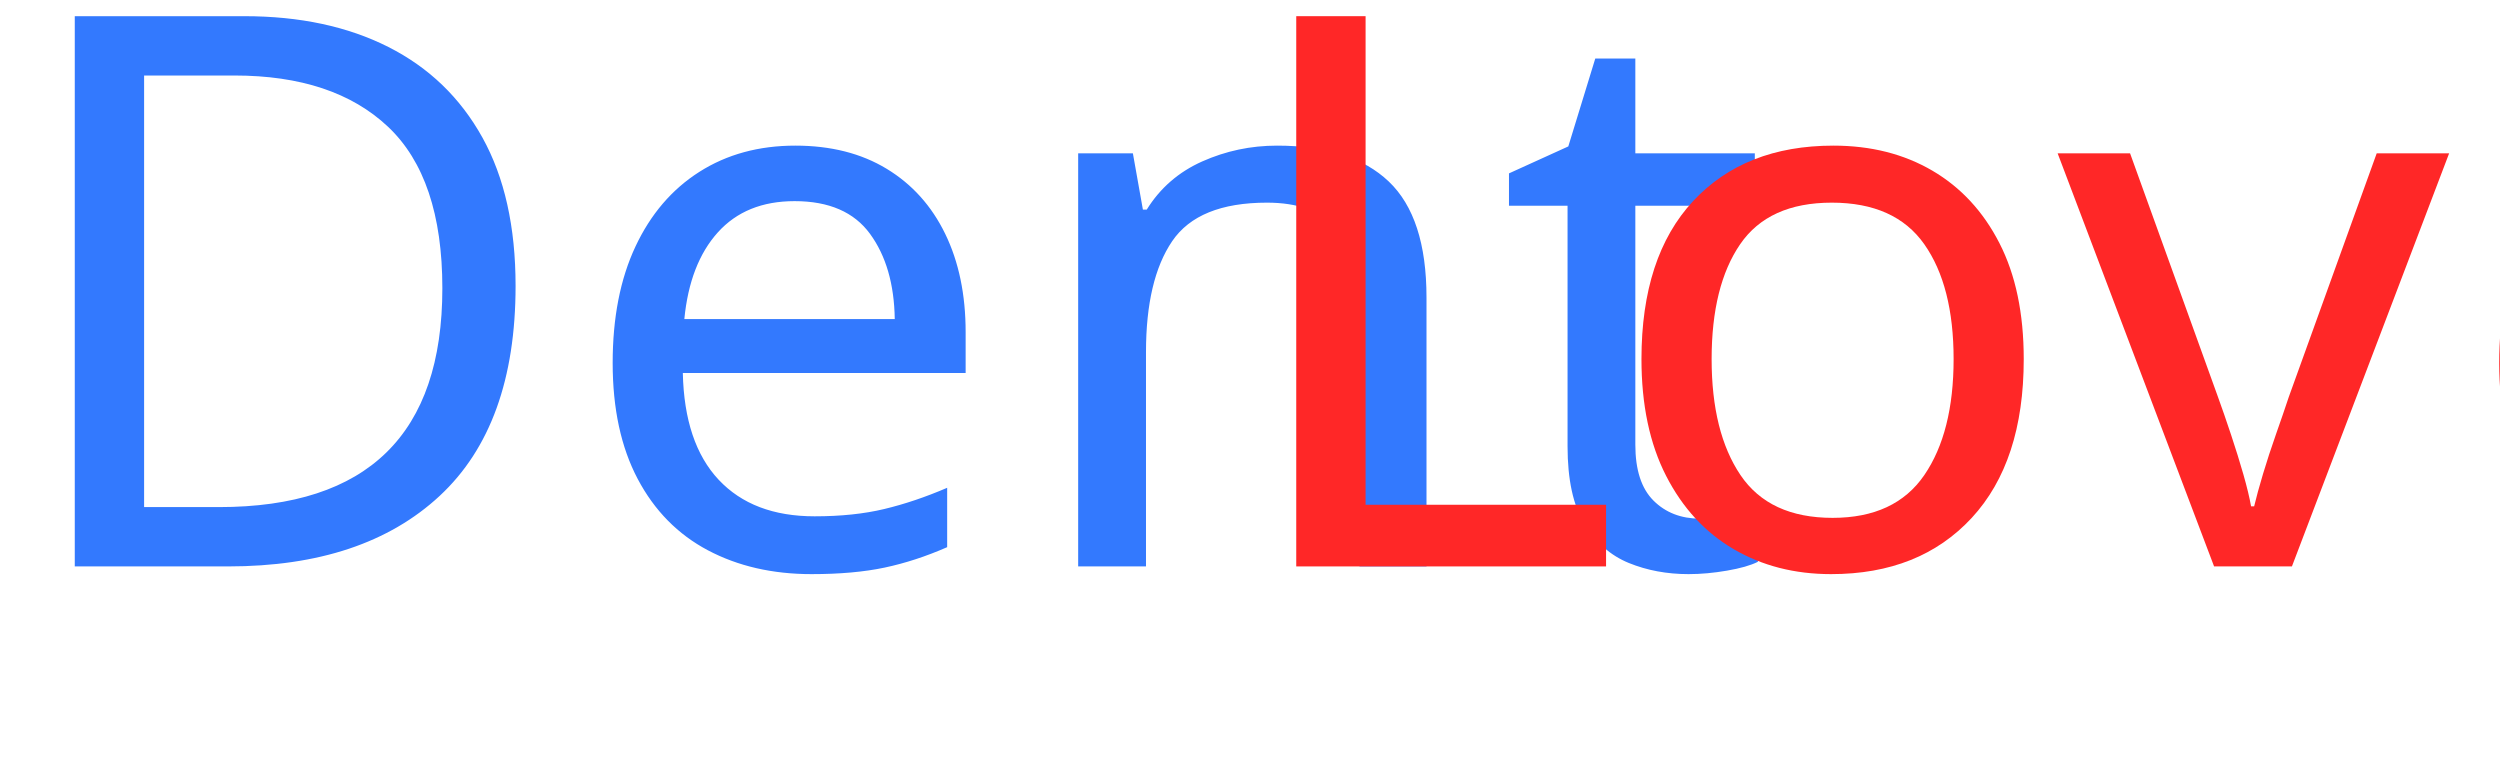
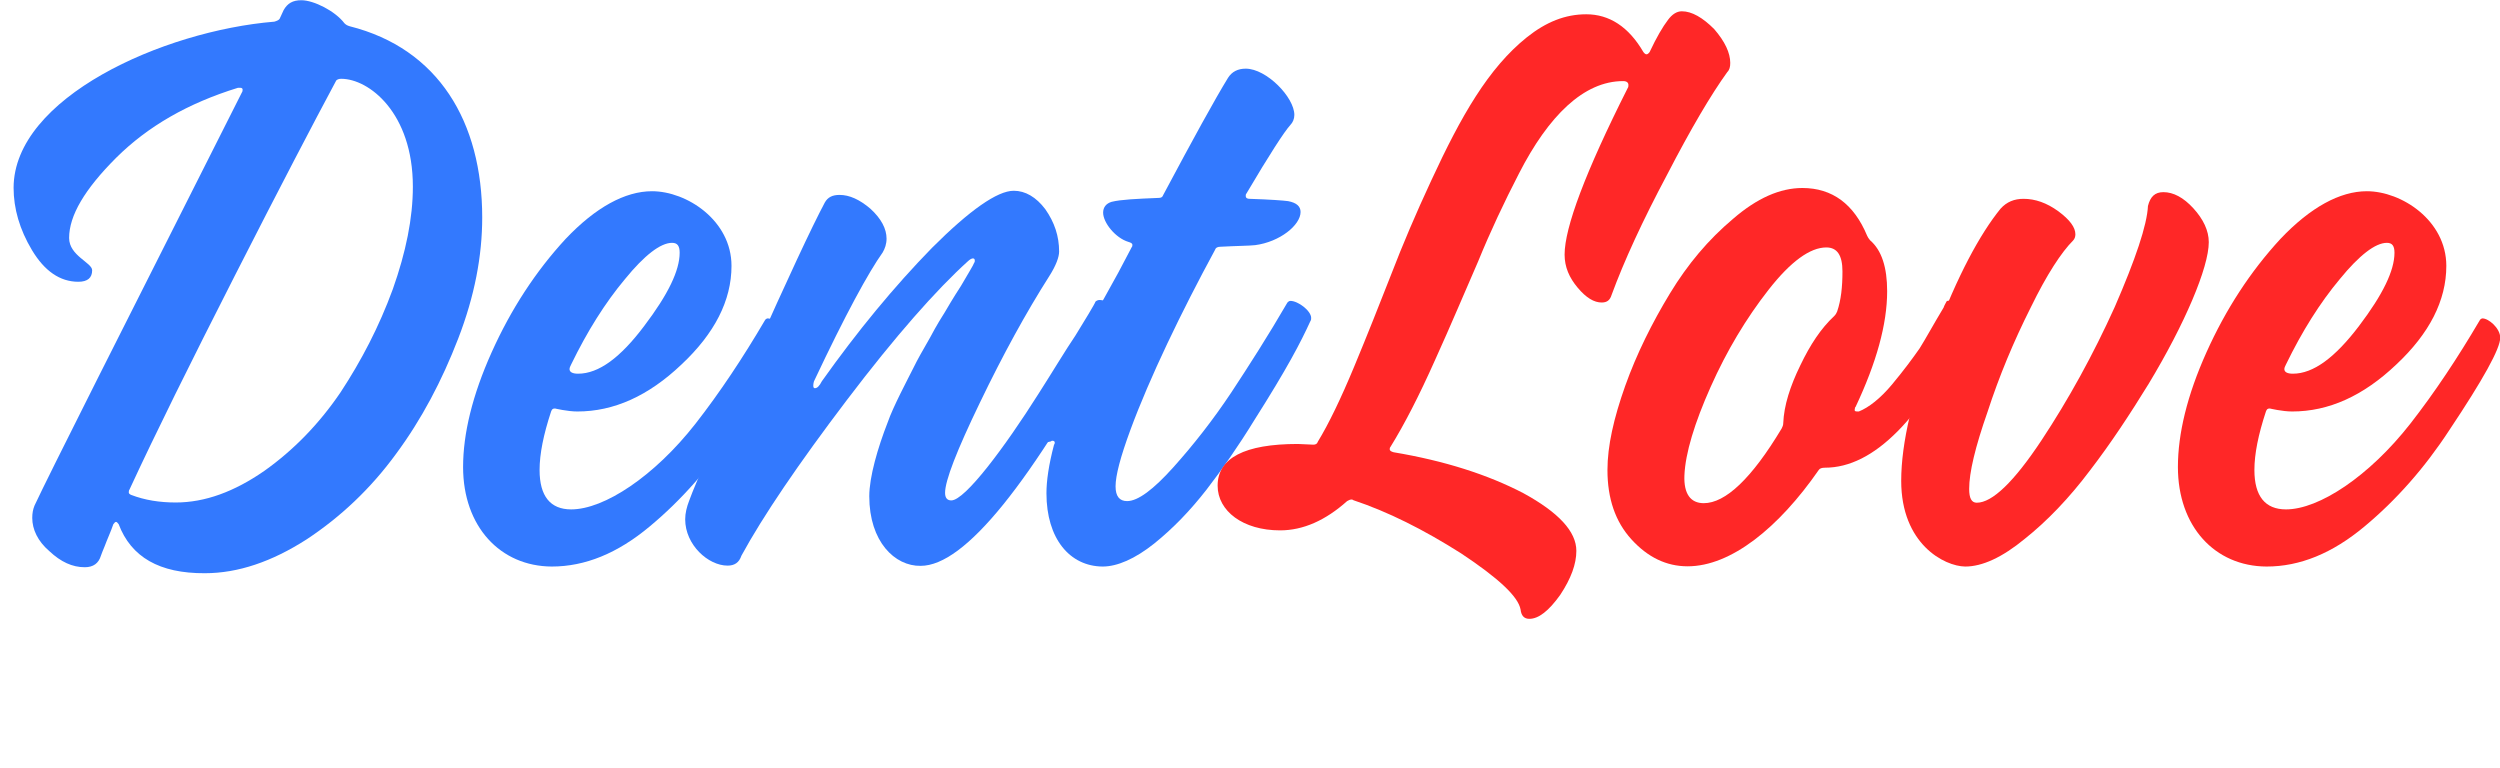
- <svg xmlns="http://www.w3.org/2000/svg" id="DN" viewBox="0 0 1085.1 333.15">
-   <defs>
-     <style>.cls-1{font-size:334.5px;fill:#3379fe;font-family:Kaleidos-Smooth;letter-spacing:0.01em;}.cls-2,.cls-3{fill:#ff2727;}.cls-2{letter-spacing:-0.02em;}</style>
-   </defs>
-   <text class="cls-1" transform="translate(0 245.85)">Dent<tspan class="cls-2" x="530.17" y="0">L</tspan>
-     <tspan class="cls-3" x="694.07" y="0">ove</tspan>
-   </text>
+ <svg xmlns="http://www.w3.org/2000/svg" version="1.1" id="DN" x="0px" y="0px" viewBox="0 0 1085.1 333.1" style="enable-background:new 0 0 1085.1 333.1;" xml:space="preserve">
+   <style type="text/css">
+ 	.st0{enable-background:new    ;}
+ 	.st1{fill:#3379FE;}
+ 	.st2{fill:#FF2727;}
+ </style>
+   <g class="st0">
+     <path class="st1" d="M51.5,227.5c-1-1.3-1.3-1.3-2.3,0c-1,3-3,7.4-3.7,9.4c-1,2.3-1.3,3.3-1.7,4.3c-1,3.3-3.3,5-7,5   c-5.4,0-10.4-2.3-15.4-7c-5-4.3-7.4-9.4-7.4-14.4c0-2,0.3-3.7,1-5.4c6.4-13.7,36.5-73.3,90-179.3c0.3-0.3,0.3-1,0.3-1.3   c0-0.3-0.3-0.7-1-0.7c-0.3,0-0.7,0-1,0c-21.7,6.7-39.1,16.7-52.9,30.4c-13.7,13.7-20.4,25.1-20.4,34.8c0,7.7,10,10.7,10,14   s-2,5-6,5c-8,0-14.7-4.7-20.1-13.7c-5.4-9-8-18.1-8-27.1C6,42.5,70.6,13.4,119.1,9.4c1-0.3,2-0.7,2.3-1.3l1.7-3.7   c1.7-3,4-4.3,7.7-4.3c5.4,0,14.7,4.7,18.7,10c0.7,0.7,1.3,1,2.3,1.3c38.5,9.7,57.5,41.5,57.5,83c0,16.7-3.3,34.1-10.4,52.5   S183,182,171.9,197c-11,15.1-24.1,27.4-38.8,37.1c-15.1,9.7-29.8,14.7-44.2,14.7C69.2,248.9,56.9,241.8,51.5,227.5z M114.7,204.4   c12.7-9,23.8-20.4,33.1-34.1c9-13.7,16.7-28.4,22.7-44.8c5.7-16.1,8.7-30.8,8.7-44.5c0-32.1-19.1-46.8-31.1-46.8c-1,0-2,0.3-2.3,1   c-9.7,18.1-24.4,46.2-43.8,84.3c-19.4,38.1-34.8,69.2-45.8,93c-0.3,0.3-0.3,1-0.3,1.3s0.3,0.7,1,1c6,2.3,12.4,3.3,19.4,3.3   C89,218.1,101.7,213.4,114.7,204.4z" />
+     <path class="st1" d="M201,202.7c0-14.4,4-31.1,12.4-49.8c8.4-18.7,19.1-35.1,32.1-49.2c13-13.7,25.8-20.7,37.5-20.7   c15.1,0,34.5,12.7,34.5,32.4c0,15.1-7.4,29.4-21.7,42.8c-14.4,13.7-29.4,20.4-45.2,20.4c-4.3,0-9.7-1.3-9.7-1.3   c-1,0-1.3,0.3-1.7,1.3c-3.3,10-5,18.4-5,25.4c0,11.4,4.7,17.1,13.7,17.1c14.4,0,36.1-14.4,53.9-37.1c10.7-13.7,20.7-28.8,30.1-44.8   c0.3-0.7,1-1,1.3-1c2.7,0,7.7,4.3,7.7,8.4c0,4.7-7.4,18.1-22.1,40.1c-10.7,16.4-23.1,30.4-36.8,41.8c-14,11.7-28.1,17.4-42.5,17.4   C217.1,245.8,201,228.5,201,202.7z M279.6,141.5c10.4-13.7,15.4-24.1,15.4-31.8c0-3-1-4.3-3.3-4.3c-5,0-12,5.4-20.4,15.7   c-8.7,10.4-16.4,22.7-23.4,37.1c-0.3,0.7-0.7,1.3-0.7,2c0,1.3,1.3,2,3.7,2C259.9,162.2,269.3,155.2,279.6,141.5z" />
+     <path class="st1" d="M377.3,215.4c0-8.4,3.7-21.1,8-32.1c2.3-6.7,8.7-18.7,11.4-24.1c1.3-2.7,3.7-7,7-12.7c3-5.7,5.4-9.4,6.4-11   c1-1.7,3.3-5.7,7-11.4c3.3-5.7,5.4-9,5.7-10c0.3-0.3,0.3-0.7,0.3-1c0-1.3-1.3-1.3-3,0.3c-13.7,12.4-31.4,32.4-52.5,60.2   c-21.1,27.8-36.5,50.5-45.8,67.6c-1,3-3,4.3-6,4.3c-8.4,0-18.4-9-18.4-20.1c0-2.7,0.7-5.4,1.7-8c3-8.4,12.4-29.1,27.8-62.9   c15.1-33.8,25.4-55.9,31.1-66.6c1.3-2.3,3.3-3.3,6.4-3.3c4.3,0,8.7,2,13.4,6c4.7,4.3,7,8.7,7,13c0,2.3-0.7,4.3-1.7,6   c-6,8.4-16.1,26.8-29.8,55.9c-0.3,1-0.3,1.7-0.3,2c0,0.7,0.3,1,0.7,1c1,0,2-1,3-3c15.4-21.7,31.4-41.1,47.8-57.9   c16.4-16.4,28.4-24.8,35.5-24.8c5,0,9.7,2.7,13.7,8c4,5.7,6,11.7,6,18.4c0,2.3-1.3,6-4.3,10.7c-10,15.7-20.1,34.1-30.1,54.9   c-10,20.7-15.1,33.8-15.1,39.1c0,2.3,1,3.3,2.7,3.3c6,0,23.4-23.4,37.8-46.2c5.4-8.4,12-19.4,16.1-25.4c3.7-6,8.4-13.7,8.7-14.7   c0.3-0.3,1-0.7,1.7-0.7c3.7,0,9,4.3,9,7.4c0,0.3,0,1-0.3,1.3c-38.5,71.2-67.2,106.7-86.3,106.7   C388.4,245.8,377.3,235.1,377.3,215.4z" />
+     <path class="st1" d="M454.2,214.1c0-5.4,1-12.4,3.3-21.1c0.3-0.3,0.3-0.7,0.3-1c0-0.3-0.3-0.7-1-0.7c-0.3,0-0.3,0-0.7,0.3   c-2.7,0.7-5.4,1-8,1c-4,0-6-0.7-6-2.3c0-0.3,0-0.7,0.3-1c5-7.4,12.7-19.4,22.7-35.8c10-16.4,18.7-31.8,26.1-46.2   c0.3-0.3,0.3-0.7,0.3-1c0-0.7-0.7-1-1.7-1.3c-5.7-1.7-11-8.4-11-12.7c0-2.3,1.3-4,3.7-4.7c4-1,10.7-1.3,20.4-1.7c1,0,1.7-0.3,2-1.3   c13-24.4,22.4-41.5,28.1-50.8c1.7-2.7,4.3-4,7.7-4c9,0,21.1,12.4,21.1,20.1c0,1.7-0.7,3.3-1.7,4.3c-2.7,3-9,12.7-19.1,29.8   c-0.3,0.3-0.3,0.7-0.3,1c0,1,0.7,1.3,1.7,1.3c9,0.3,14.4,0.7,16.7,1c3.7,0.7,5.4,2.3,5.4,4.7c0,5.7-9,13-19.7,14.4   c-2.7,0.3-7.7,0.3-15.1,0.7c-1,0-2,0.3-2.3,1.3c-14.7,27.1-28.4,55.5-36.8,78.3c-4.3,11.7-6.4,19.7-6.4,24.4c0,4.3,1.7,6.4,5,6.4   c4.7,0,11.4-5,20.1-14.7c8.7-9.7,17.1-20.4,25.1-32.4c7.7-11.7,16.1-24.8,24.4-39.1c0.3-0.3,0.7-0.7,1.3-0.7c3.3,0,9,4.3,9,7.4   c0,0.3,0,1-0.3,1.3c-4.3,9.4-10,20.4-24.4,43.1c-7,11.4-14,21.4-20.7,30.1c-7,9-14.4,16.7-22.7,23.4c-8.4,6.7-16.1,10-22.4,10   C464.3,245.8,454.2,233.8,454.2,214.1z" />
+   </g>
+   <g class="st0">
+     <path class="st2" d="M660,264.6c-1-5.7-9.7-13.7-25.8-24.4c-16.4-10.4-31.8-18.1-46.8-23.1c-0.3-0.3-0.7-0.3-1-0.3   c-0.3,0-1,0.3-1.7,0.7c-9.4,8.4-19.1,12.7-29.1,12.7c-16.1,0-27.1-8.4-27.1-19.4c0-12,11.7-18.1,34.8-18.1c1.3,0,5.4,0.3,6.7,0.3   c1,0,1.7-0.3,2-1.3c4.7-7.7,10-18.7,15.7-32.4c5.7-13.7,11-27.1,16.1-40.1c5-13,10.7-26.4,17.4-40.8c13-28.1,24.8-48.8,41.5-62.2   c8.4-6.7,16.7-10,25.8-10c10,0,18.4,5.4,24.8,16.4c1,1.3,1.7,1.3,2.7,0c3-6.4,5.7-11,8-14c1.7-2.3,3.7-3.7,6-3.7   c4.3,0,9,2.7,14,7.7c4.7,5.4,7,10.4,7,14.7c0,1.7-0.3,3-1.3,4c-7,9.7-15.7,24.4-26.1,44.5c-10.7,20.1-18.7,37.5-24.1,52.2   c-0.7,2.3-2,3.3-4.3,3.3c-3.3,0-6.7-2-10.4-6.4s-5.7-9-5.7-14.4c0-11.7,9-35.8,27.4-72.3c0.3-0.3,0.3-1,0.3-1.3   c0-1-0.7-1.7-2.3-1.7c-17.1,0-32.4,15.1-45.2,40.1c-6.4,12.4-12.4,25.1-17.7,38.1c-5.7,13-11.7,27.4-18.7,42.8   c-7,15.7-13.4,28.1-19.4,37.8c-0.3,0.3-0.3,0.7-0.3,1c0,0.7,0.7,1,1.7,1.3c22.1,3.7,40.8,9.7,56.2,17.7   c15.4,8.4,23.1,16.7,23.1,25.1c0,5.7-2.3,12-7,19.1c-5,7-9.4,10.4-13.4,10.4C661.6,268.6,660.3,267.3,660,264.6z" />
+   </g>
+   <g class="st0">
+     <path class="st2" d="M708.1,234.1c-7-7.7-10.4-17.7-10.4-30.1c0-10.4,2.7-22.4,7.7-36.5c5-14,11.7-27.4,19.4-40.1   c7.7-12.7,16.7-23.4,27.4-32.4c10.4-9,20.4-13.4,30.1-13.4c13,0,22.4,7,28.1,20.7c0.3,0.7,0.7,1.3,1.3,2c5,4.3,7.4,11.7,7.4,22.1   c0,14.4-4.7,31.1-13.7,50.2c-0.3,0.3-0.3,0.3-0.3,0.7c-0.3,1,0,1.3,1,1.3c0.3,0,0.3,0,0.7,0c4.3-1.7,9.4-5.7,14.4-11.7   c5-6,9-11.4,12-15.7c2.7-4.3,6-10.4,10.4-17.7c0.3-1,1-2,1.3-2.7c0.3-0.3,1-0.3,1.3-0.3c2.3,0,9.4,4,9.4,6.7c0,0.7-0.3,1.3-0.7,2.3   C834.2,182,813.2,203,792.1,203c-1.3,0-2.3,0.3-2.7,1c-17.4,25.1-38.1,41.8-56.9,41.8C723.2,245.8,715.1,241.8,708.1,234.1z    M773.3,186c0.3-0.7,0.7-1.3,0.7-2.3c0.3-7.7,3-16.1,7.4-25.1c4.3-9,9-16.1,14.7-21.4c0.7-0.7,1-1.3,1.3-2c1.7-5,2.3-10.7,2.3-17.4   c0-7-2.3-10.4-7-10.4c-7,0-15.4,6-25.1,18.4c-9.7,12.4-18.1,26.4-25.1,42.1c-7,15.7-11,28.8-11.4,38.5c-0.3,8,2.7,12,8.4,12   C748.9,218.4,760.3,207.7,773.3,186z" />
+     <path class="st2" d="M825.2,208.7c0-16.4,5-37.5,14.7-63.2c9.7-25.8,19.4-43.8,28.4-54.9c2.7-3,6-4.3,10-4.3c5,0,10,1.7,15.1,5.4   c5,3.7,7.4,7,7.4,10c0,1-0.3,2-1,2.7c-5,5-11.4,14.7-18.4,29.1c-7.4,14.7-13.7,29.8-18.7,45.2c-5.4,15.4-8,26.4-8,33.5   c0,4,1,6,3.3,6c6.7,0,16.1-9,28.1-27.1c11.7-17.7,22.4-37.1,31.8-57.9c9-20.7,14-35.5,14.4-43.8c1-4,3-6,6.7-6c4.3,0,8.7,2.3,13,7   c4.3,4.7,6.7,9.7,6.7,14.7c0,11-10.4,35.5-26.1,61.5c-8,13-16.4,25.8-25.4,37.5c-9,12-18.7,22.1-28.4,29.8c-9.7,8-18.4,12-25.8,12   C843.9,245.8,825.2,236.1,825.2,208.7z" />
+     <path class="st2" d="M945.3,202.7c0-14.4,4-31.1,12.4-49.8c8.4-18.7,19.1-35.1,32.1-49.2c13-13.7,25.8-20.7,37.5-20.7   c15.1,0,34.5,12.7,34.5,32.4c0,15.1-7.4,29.4-21.7,42.8c-14.4,13.7-29.4,20.4-45.2,20.4c-4.3,0-9.7-1.3-9.7-1.3   c-1,0-1.3,0.3-1.7,1.3c-3.3,10-5,18.4-5,25.4c0,11.4,4.7,17.1,13.7,17.1c14.4,0,36.1-14.4,53.9-37.1c10.7-13.7,20.7-28.8,30.1-44.8   c0.3-0.7,1-1,1.3-1c2.7,0,7.7,4.3,7.7,8.4c0,4.7-7.4,18.1-22.1,40.1c-10.7,16.4-23.1,30.4-36.8,41.8c-14,11.7-28.1,17.4-42.5,17.4   C961.3,245.8,945.3,228.5,945.3,202.7z M1023.9,141.5c10.4-13.7,15.4-24.1,15.4-31.8c0-3-1-4.3-3.3-4.3c-5,0-12,5.4-20.4,15.7   c-8.7,10.4-16.4,22.7-23.4,37.1c-0.3,0.7-0.7,1.3-0.7,2c0,1.3,1.3,2,3.7,2C1004.1,162.2,1013.5,155.2,1023.9,141.5z" />
+   </g>
</svg>
